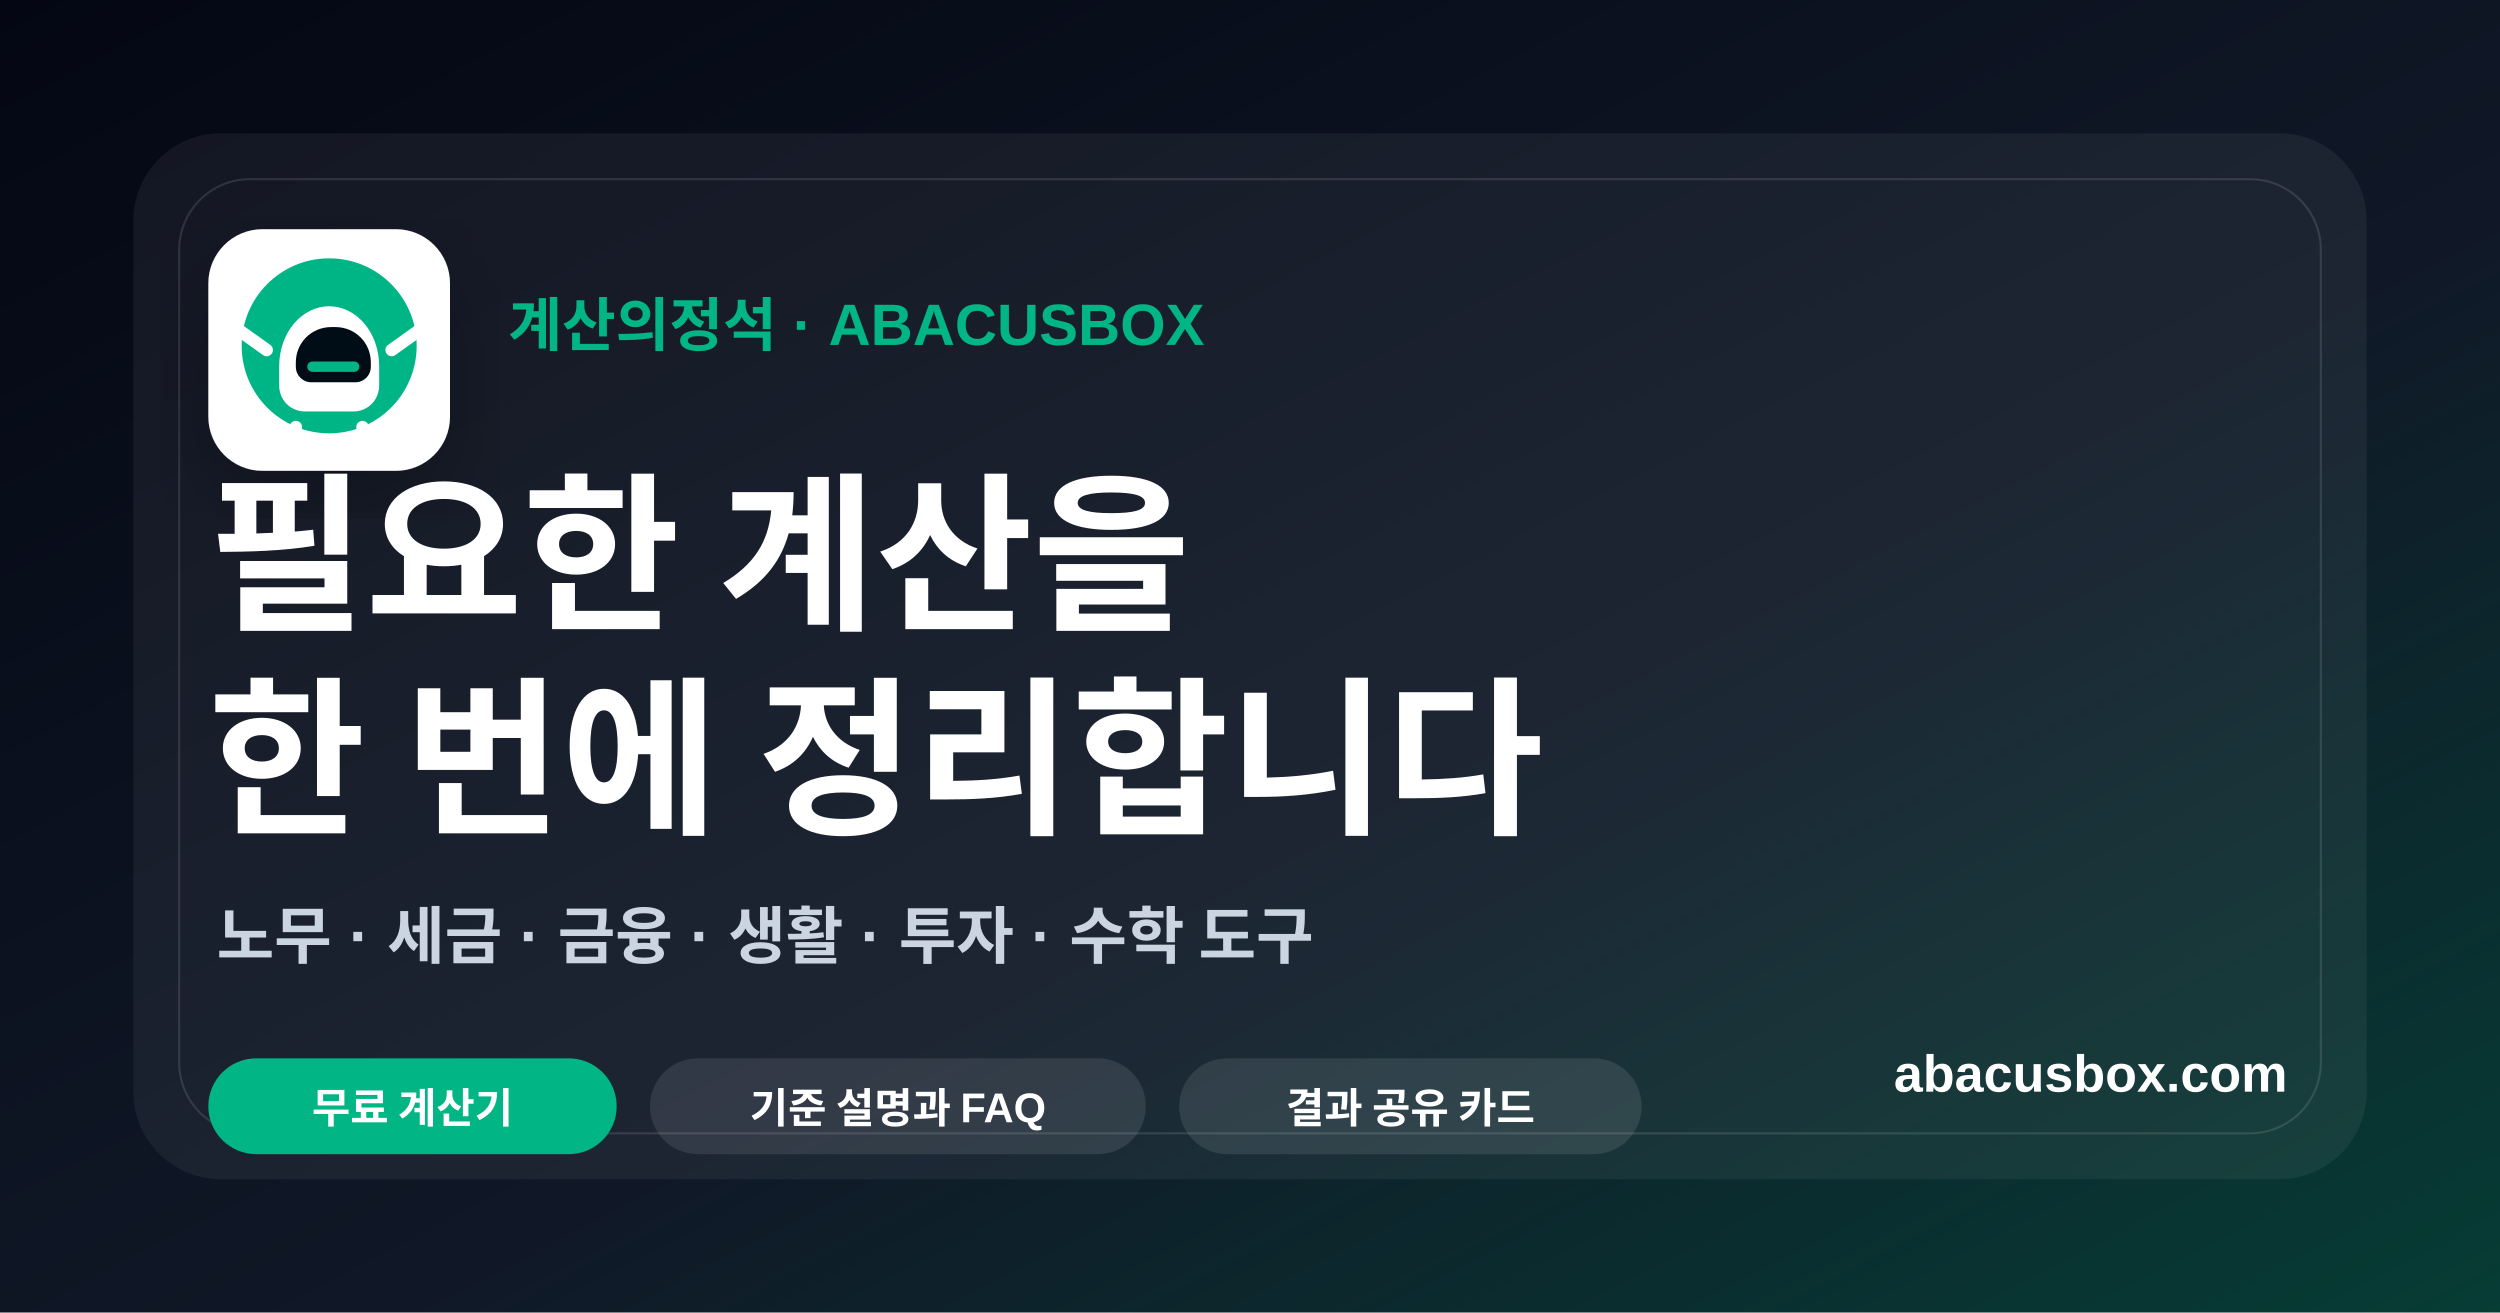
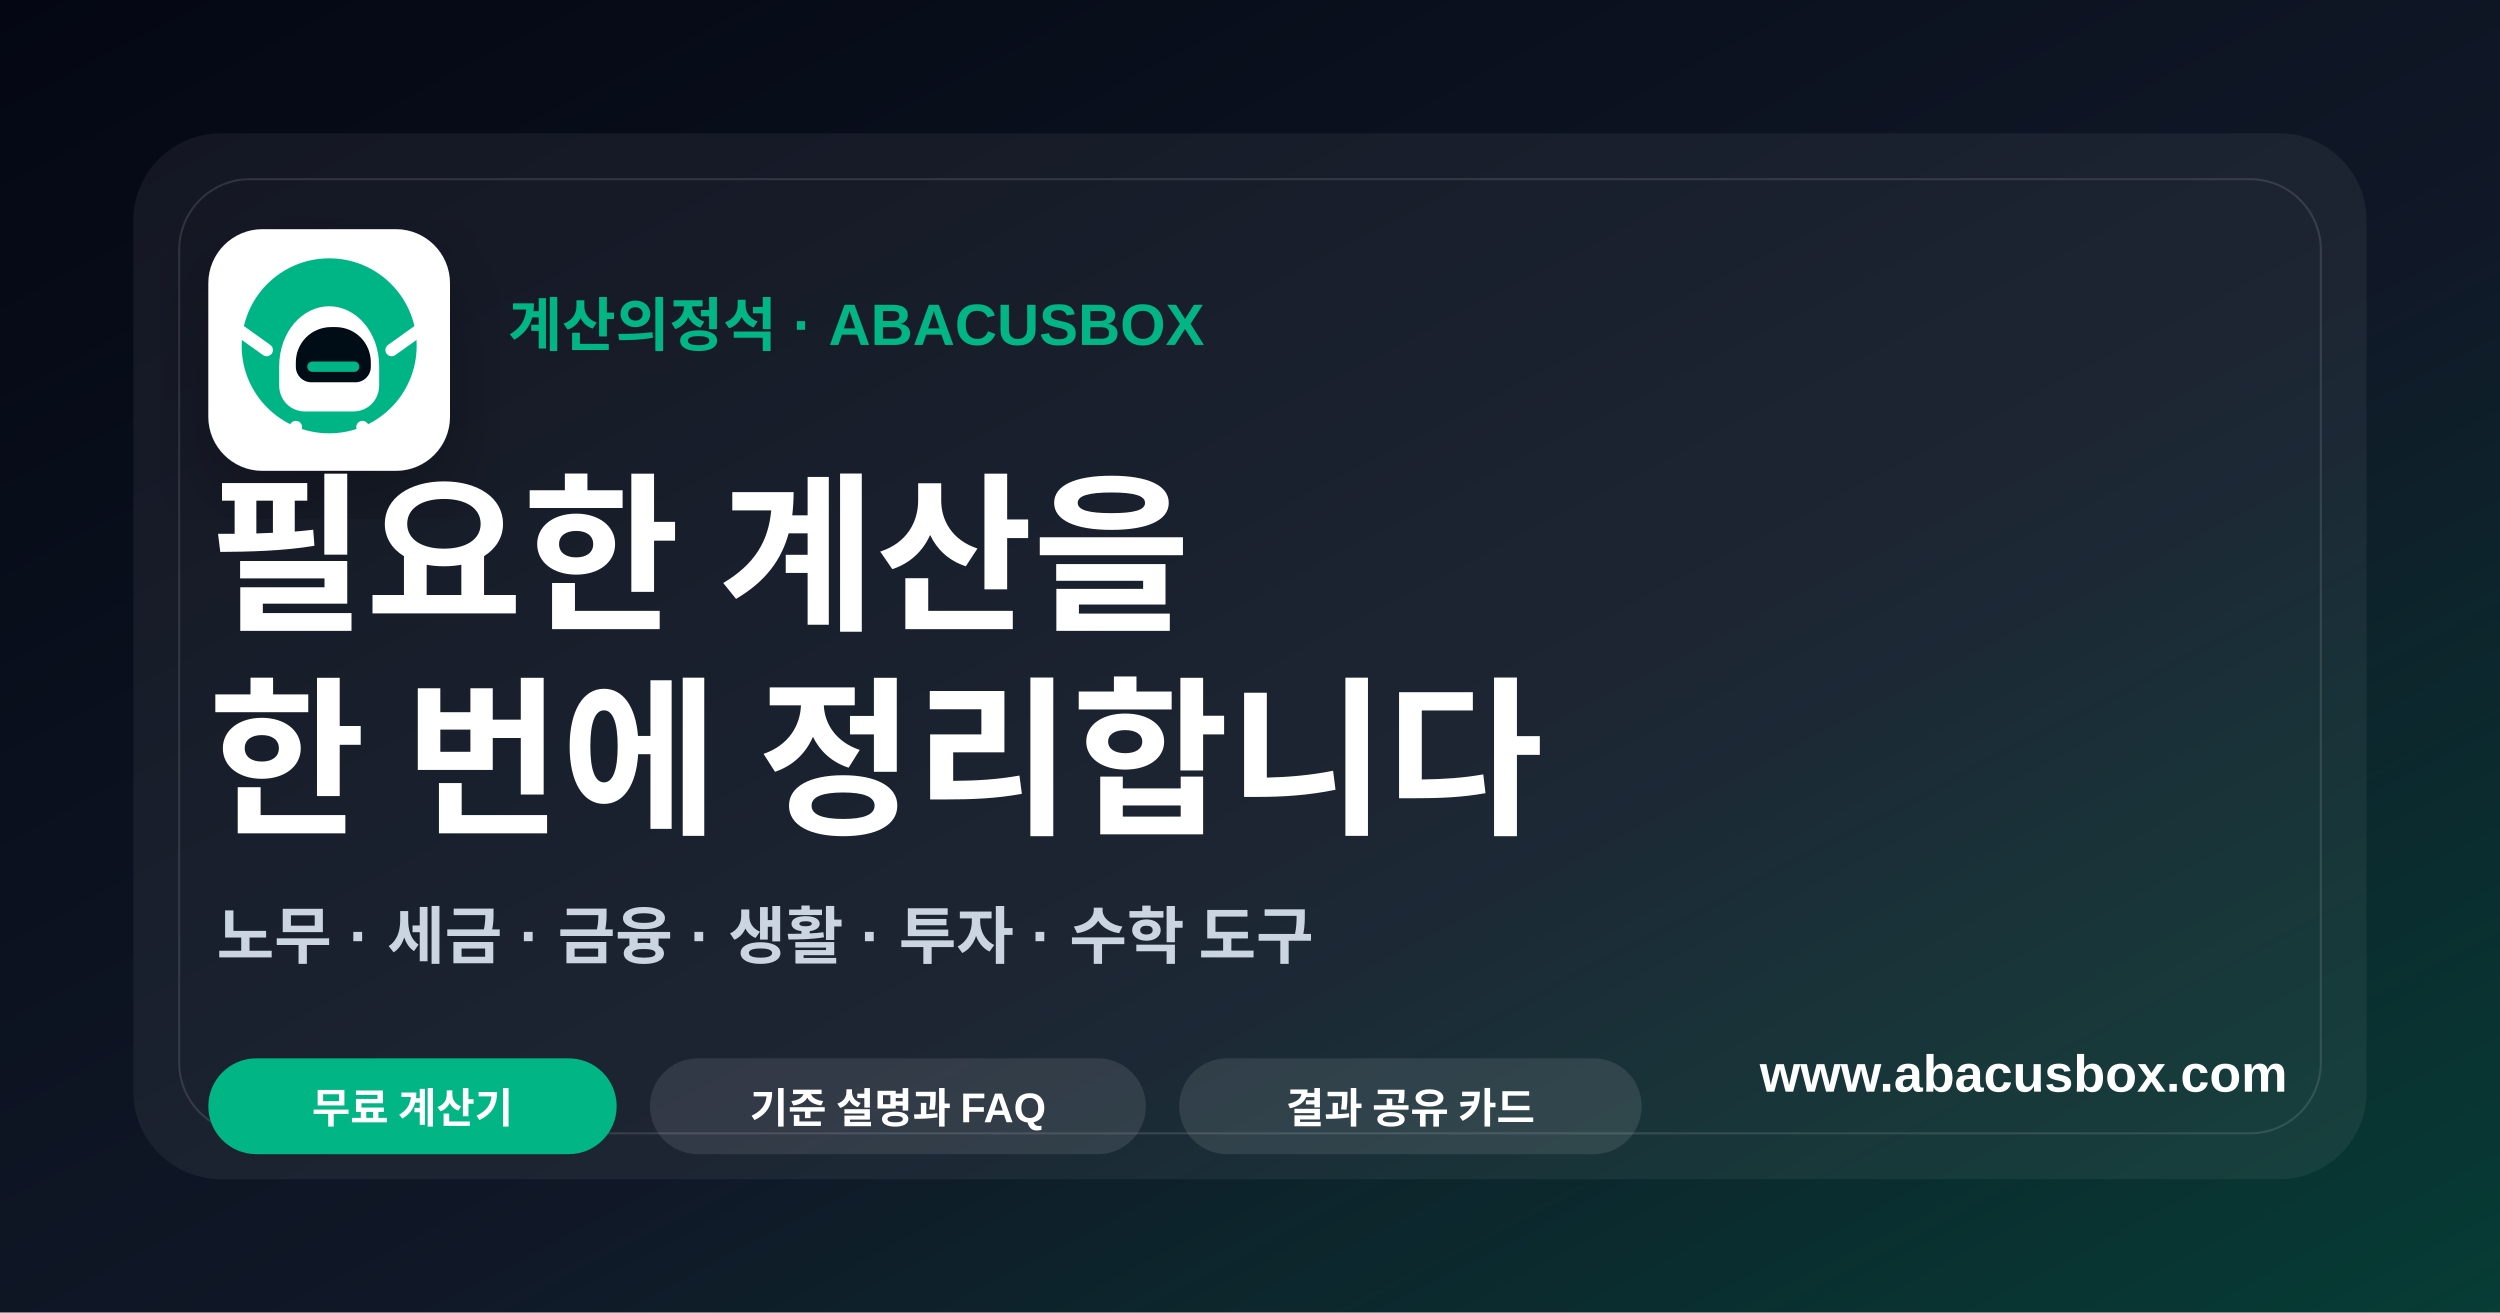
<svg xmlns="http://www.w3.org/2000/svg" width="1200" height="630" viewBox="0 0 1200 630">
  <defs>
    <linearGradient id="bg" x1="0" x2="1" y1="0" y2="1">
      <stop offset="0" stop-color="#040713" />
      <stop offset="0.58" stop-color="#101827" />
      <stop offset="1" stop-color="#063d35" />
    </linearGradient>
    <filter id="shadow" x="-20%" y="-20%" width="140%" height="140%">
      <feDropShadow dx="0" dy="18" stdDeviation="24" flood-color="#000000" flood-opacity="0.28" />
    </filter>
  </defs>
  <rect width="1200" height="630" fill="url(#bg)" />
  <rect x="64" y="64" width="1072" height="502" rx="42" fill="#ffffff" opacity="0.055" />
  <rect x="86" y="86" width="1028" height="458" rx="34" fill="none" stroke="#ffffff" stroke-opacity="0.12" />
  <g transform="translate(100 110)" filter="url(#shadow)">
    <rect width="116" height="116" rx="26" fill="#ffffff" />
    <circle cx="58" cy="56" r="42" fill="#02B585" />
    <path d="M34 66c0-17 11.4-29 24-29s24 12 24 29v9c0 7-5.4 12.5-12.4 12.5H46.4C39.4 87.5 34 82 34 75v-9Z" fill="#ffffff" />
    <path d="M42 64c0-9.5 7.5-17 17-17h2c9.5 0 17 7.5 17 17v2c0 4.2-3.3 7.5-7.5 7.5h-21c-4.2 0-7.5-3.3-7.5-7.5v-2Z" fill="#040713" />
    <path d="M50 66h20" stroke="#02B585" stroke-width="5" stroke-linecap="round" />
    <path d="M28 58 14 48M88 58l14-10M42 95l-8 12M74 95l8 12" stroke="#ffffff" stroke-width="6" stroke-linecap="round" />
  </g>
  <text x="244" y="166" fill="#02B585" font-family="Pretendard, Apple SD Gothic Neo, Noto Sans KR, Arial, sans-serif" font-size="28" font-weight="800">계산의정석 · ABACUSBOX</text>
  <text x="100" y="296" fill="#ffffff" font-family="Pretendard, Apple SD Gothic Neo, Noto Sans KR, Arial, sans-serif" font-size="82" font-weight="900">필요한 계산을</text>
  <text x="100" y="394" fill="#ffffff" font-family="Pretendard, Apple SD Gothic Neo, Noto Sans KR, Arial, sans-serif" font-size="82" font-weight="900">한 번에 정리합니다</text>
  <text x="104" y="460" fill="#cbd5e1" font-family="Pretendard, Apple SD Gothic Neo, Noto Sans KR, Arial, sans-serif" font-size="30" font-weight="700">노무 · 세금 · 금융 · 생활 · 투자 · 수학 도구</text>
  <g transform="translate(100 508)">
    <rect width="196" height="46" rx="23" fill="#02B585" />
    <text x="98" y="31" fill="#ffffff" text-anchor="middle" font-family="Pretendard, Apple SD Gothic Neo, Noto Sans KR, Arial, sans-serif" font-size="20" font-weight="900">무료 계산기</text>
    <rect x="212" width="238" height="46" rx="23" fill="#ffffff" opacity="0.1" />
    <text x="331" y="31" fill="#ffffff" text-anchor="middle" font-family="Pretendard, Apple SD Gothic Neo, Noto Sans KR, Arial, sans-serif" font-size="20" font-weight="900">기준 설명과 FAQ</text>
    <rect x="466" width="222" height="46" rx="23" fill="#ffffff" opacity="0.1" />
    <text x="577" y="31" fill="#ffffff" text-anchor="middle" font-family="Pretendard, Apple SD Gothic Neo, Noto Sans KR, Arial, sans-serif" font-size="20" font-weight="900">결과 공유 카드</text>
  </g>
-   <text x="1098" y="524" fill="#ffffff" text-anchor="end" font-family="Pretendard, Apple SD Gothic Neo, Noto Sans KR, Arial, sans-serif" font-size="25" font-weight="800">abacusbox.com</text>
+   <text x="1098" y="524" fill="#ffffff" text-anchor="end" font-family="Pretendard, Apple SD Gothic Neo, Noto Sans KR, Arial, sans-serif" font-size="25" font-weight="800">www.abacusbox.com</text>
</svg>
